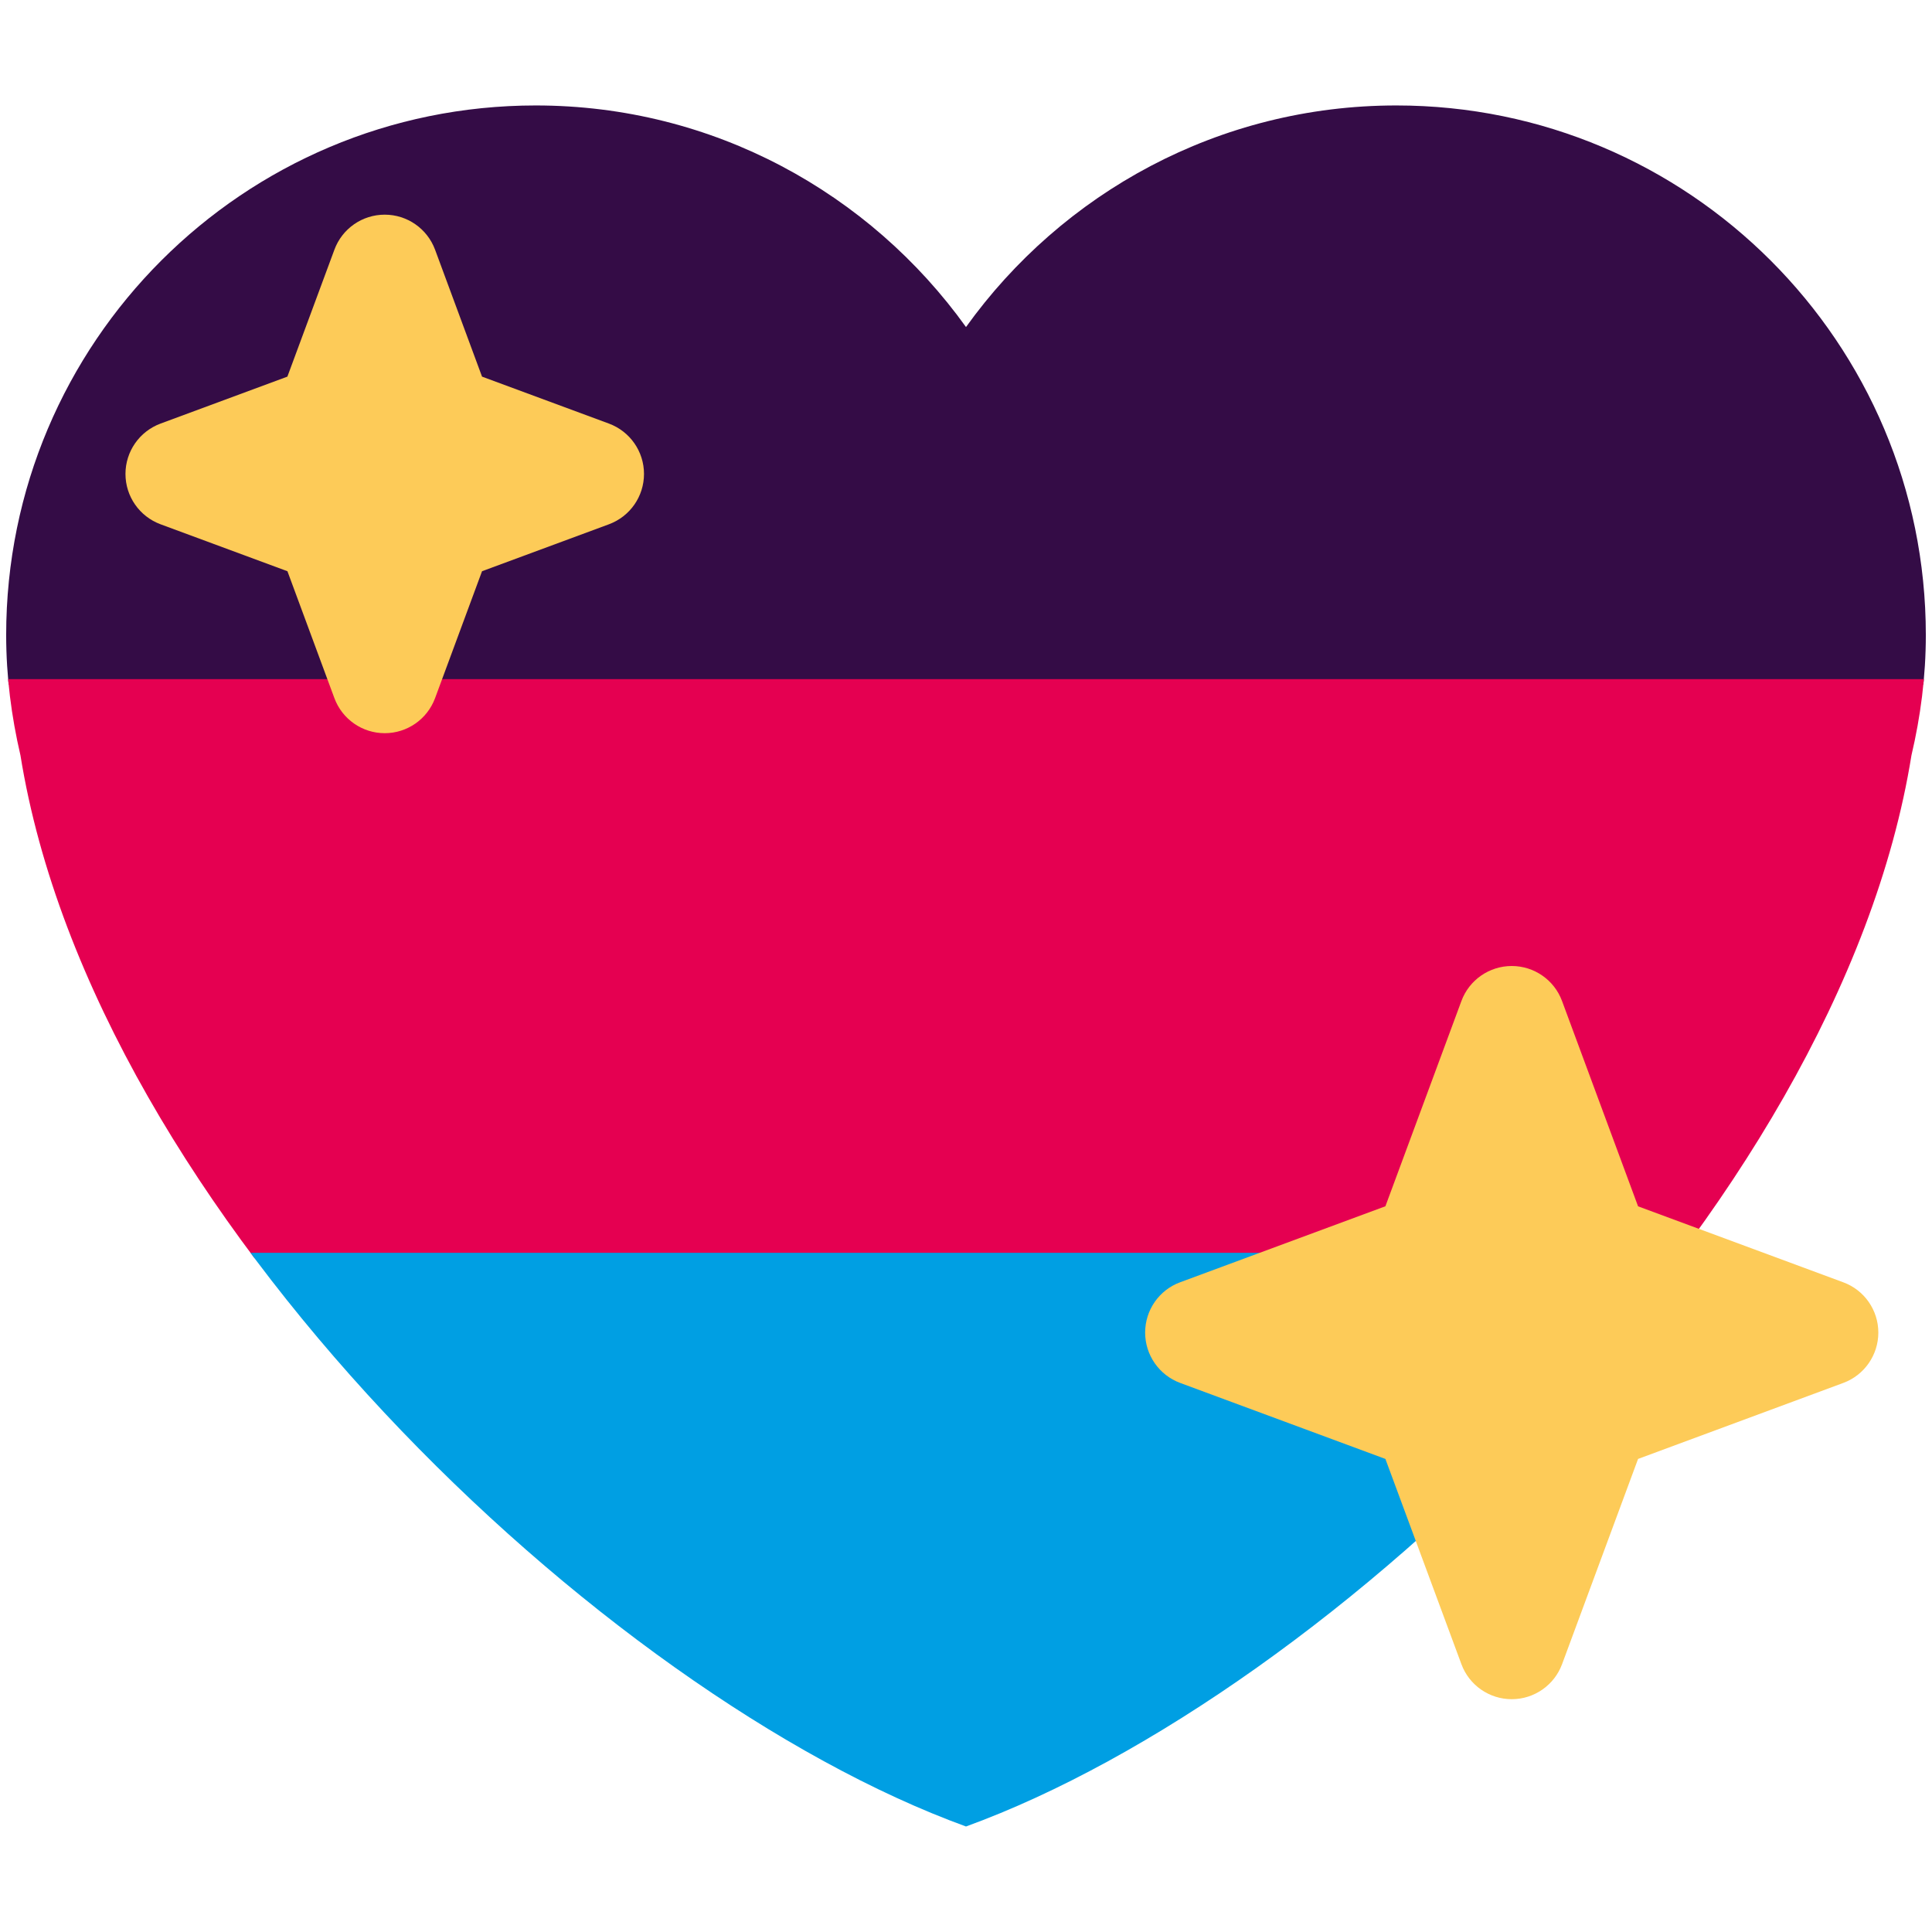
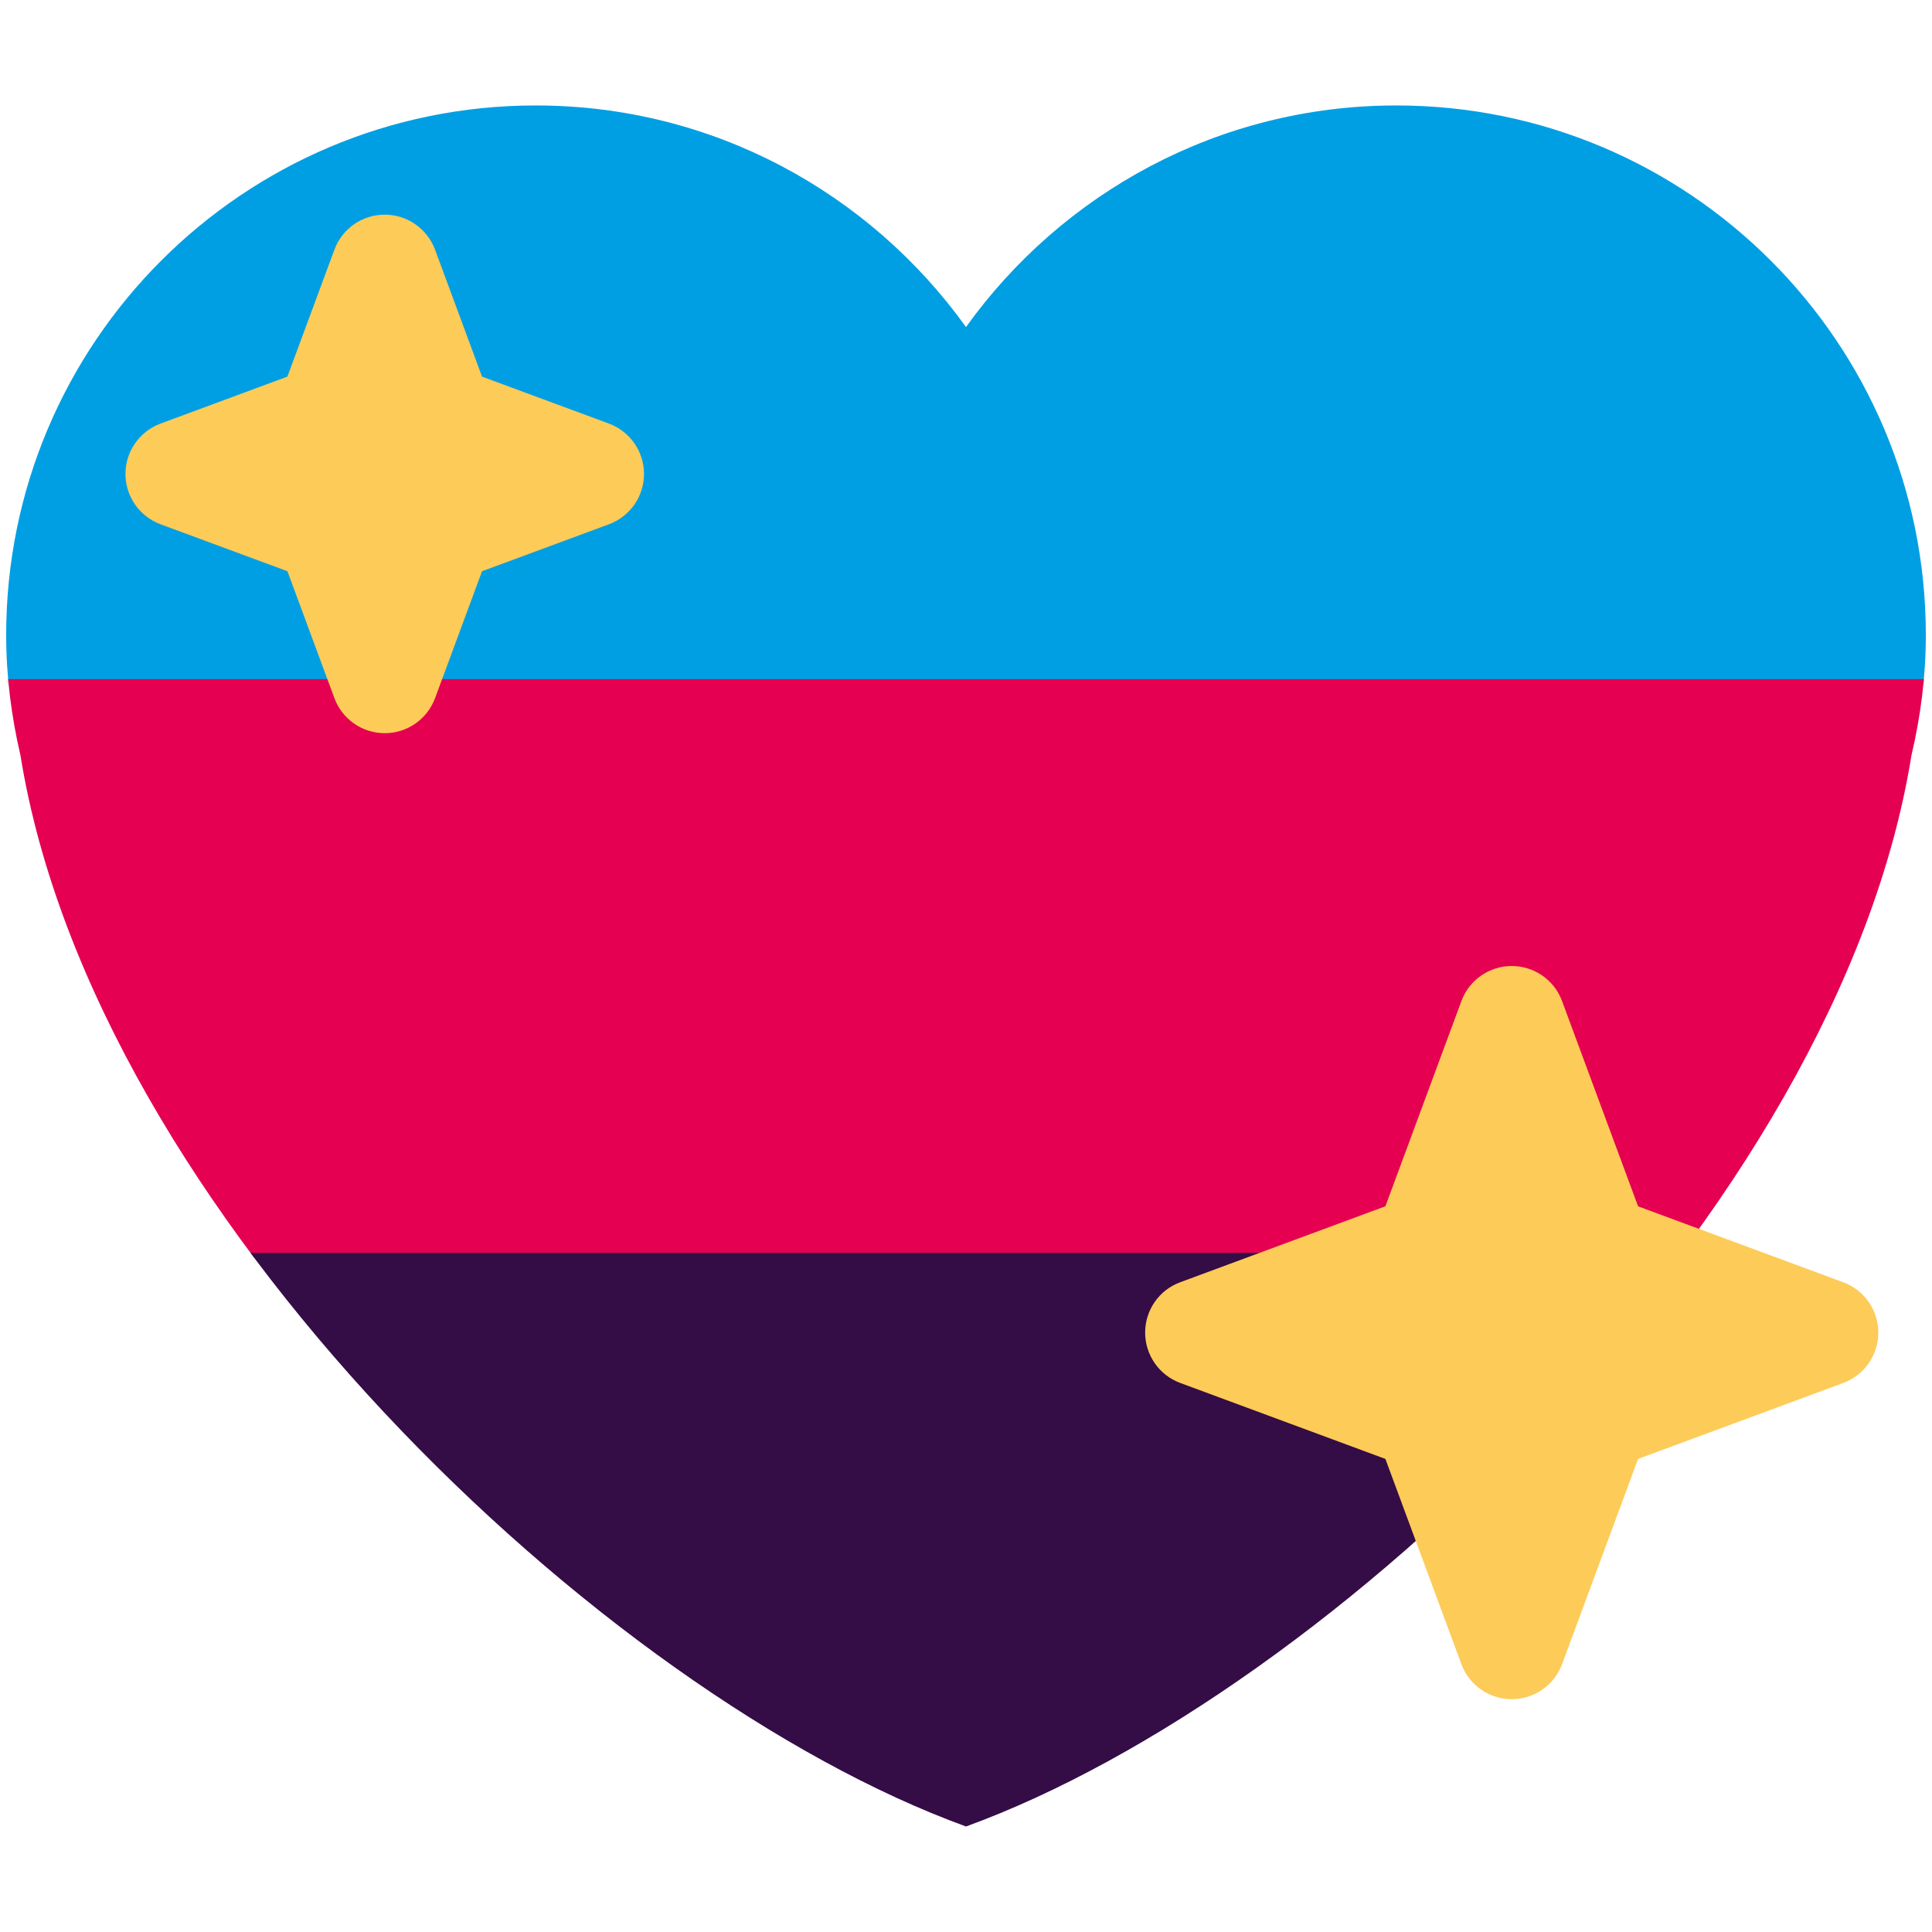
<svg xmlns="http://www.w3.org/2000/svg" viewBox="0 0 36 36">
  <g transform="rotate(0)" clip-path="url(#stripesClip)">
-     <rect x="0.115" y="1.965" width="35.77" height="10.79" fill="#340c46" />
+     <rect x="0.115" y="1.965" width="35.77" height="10.79" fill="#009fe3" />
    <rect x="0.115" y="12.655" width="35.77" height="10.79" fill="#e50051" />
-     <rect x="0.115" y="23.344" width="35.77" height="10.79" fill="#009fe3" />
+     <rect x="0.115" y="23.344" width="35.77" height="10.79" fill="#340c46" />
  </g>
  <path fill="#FDCB58" d="M34.347 23.894l-3.824-1.416-1.416-3.824c-.145-.394-.52-.654-.938-.654-.418 0-.793.26-.938.653l-1.416 3.824-3.824 1.416c-.393.144-.653.519-.653.938 0 .418.261.793.653.938l3.824 1.416 1.416 3.824c.145.393.52.653.938.653.418 0 .793-.261.938-.653l1.416-3.824 3.824-1.416c.392-.145.653-.52.653-.938 0-.418-.261-.793-.653-.937zm-23-16.001l-2.365-.875-.875-2.365C7.961 4.26 7.587 4 7.169 4c-.419 0-.793.26-.938.653l-.876 2.365-2.364.875c-.393.146-.653.52-.653.938 0 .418.26.792.653.938l2.365.875.875 2.365c.146.393.52.653.938.653.418 0 .792-.26.938-.653l.875-2.365 2.365-.875c.393-.146.653-.519.653-.938 0-.418-.26-.792-.653-.938z" />
  <defs>
    <clipPath id="stripesClip">
      <path id="stripes" fill="#DD2E44" d="M35.885 11.833c0-5.45-4.418-9.868-9.867-9.868-3.308 0-6.227 1.633-8.018 4.129-1.791-2.496-4.71-4.129-8.017-4.129-5.45 0-9.868 4.417-9.868 9.868 0 .772.098 1.52.266 2.241C1.751 22.587 11.216 31.568 18 34.034c6.783-2.466 16.249-11.447 17.617-19.959.17-.721.268-1.469.268-2.242z" transform="rotate(0)" />
    </clipPath>
  </defs>
</svg>
